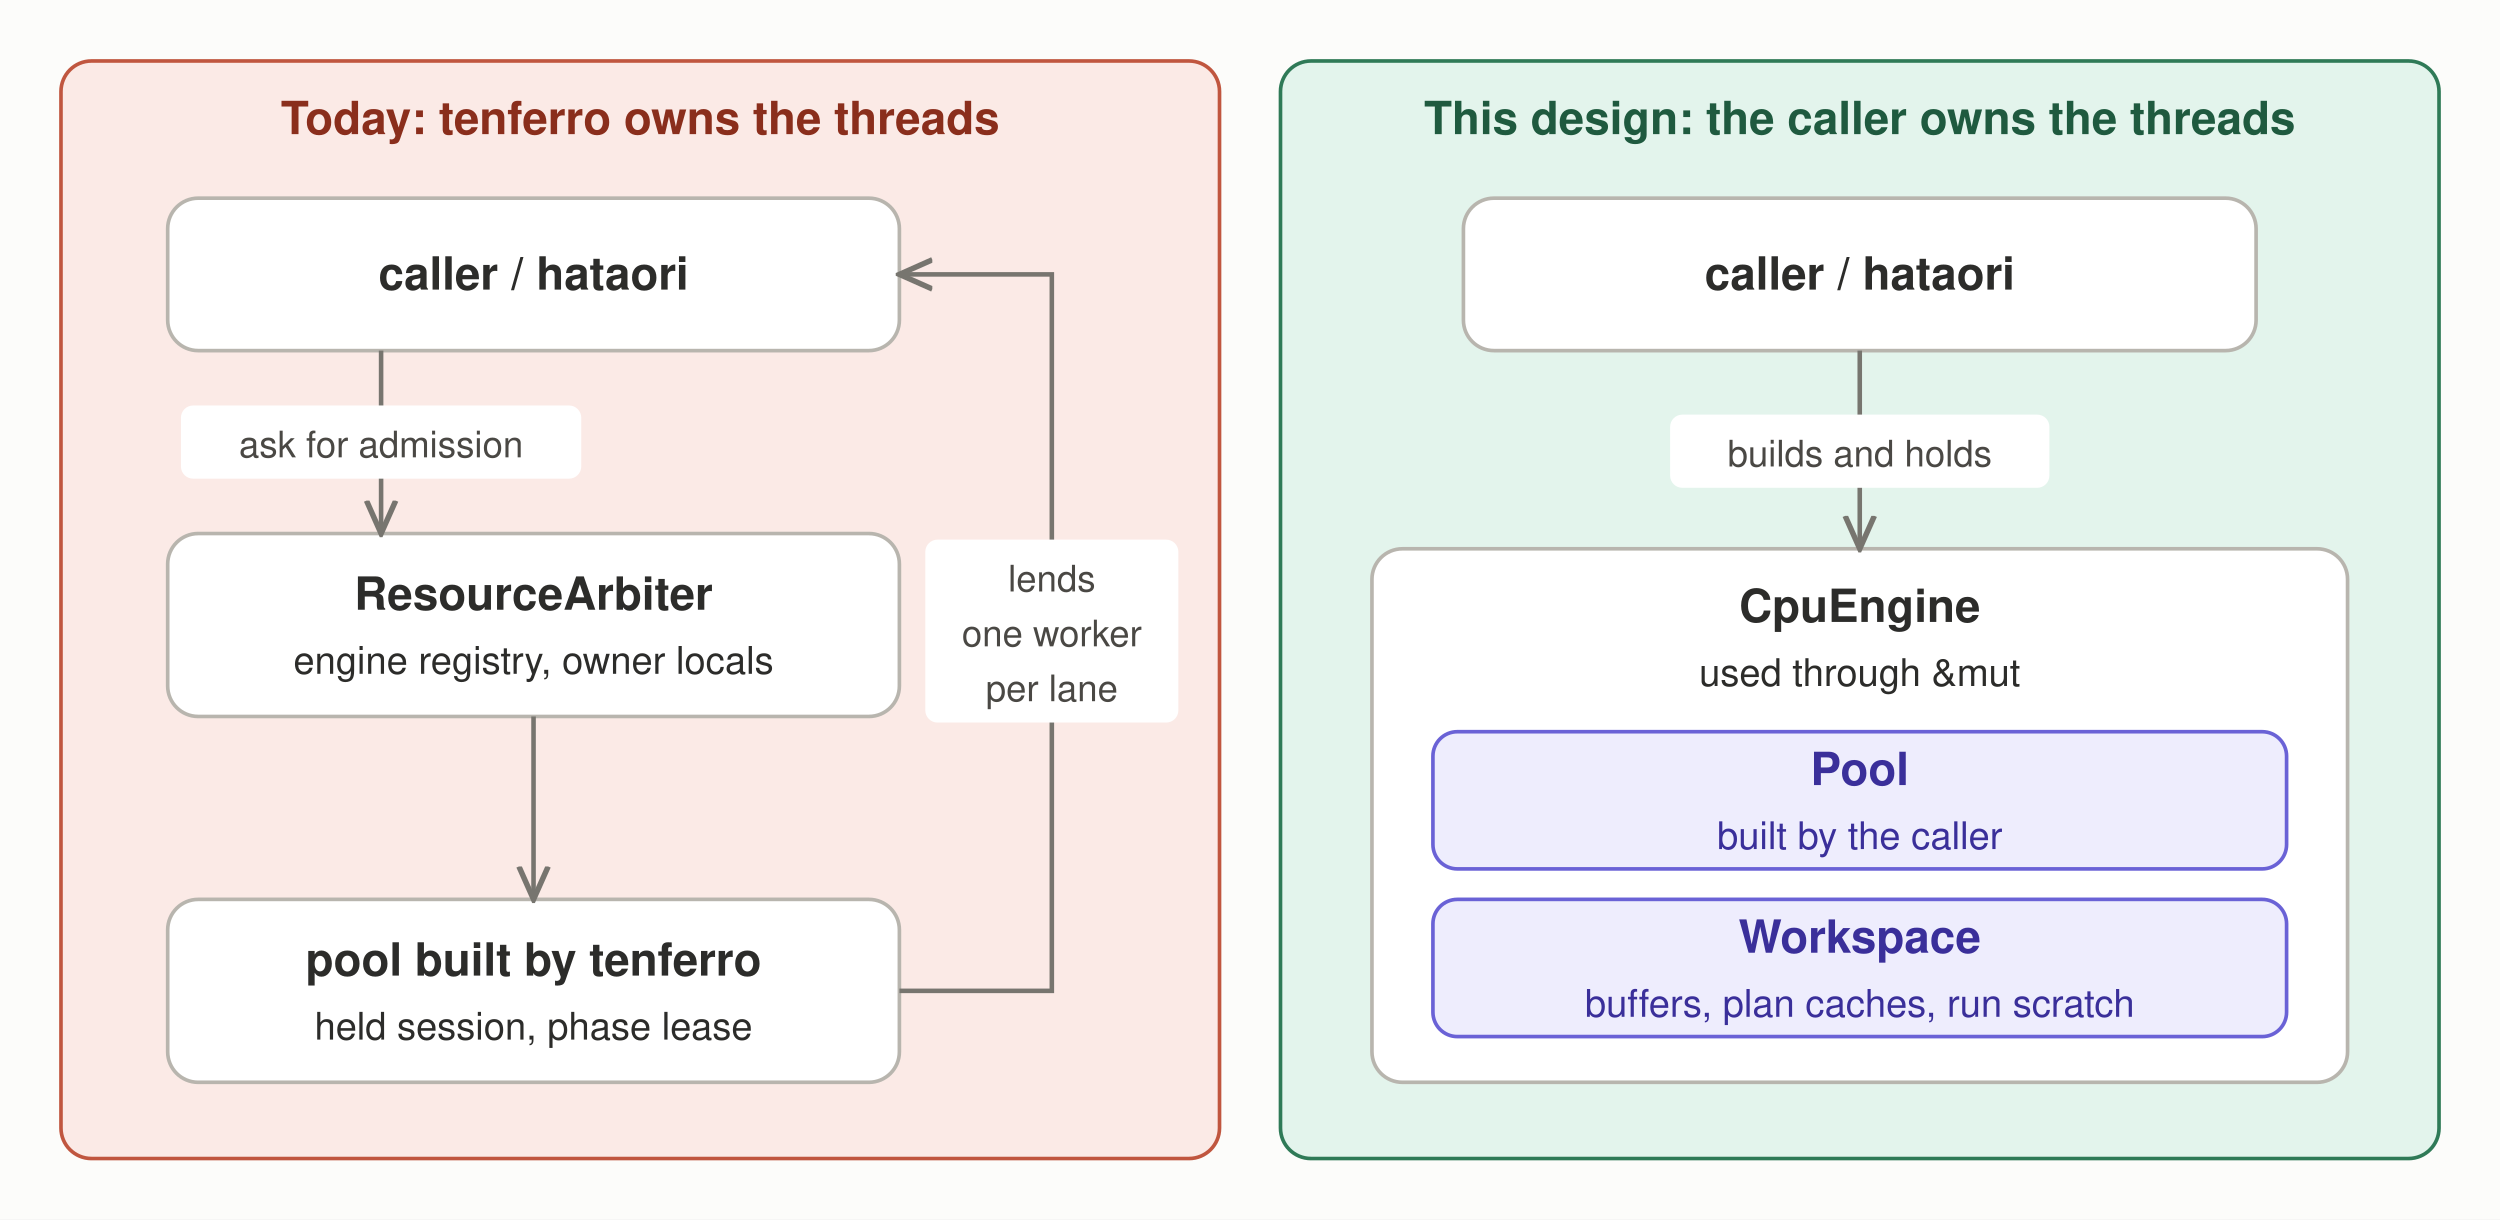
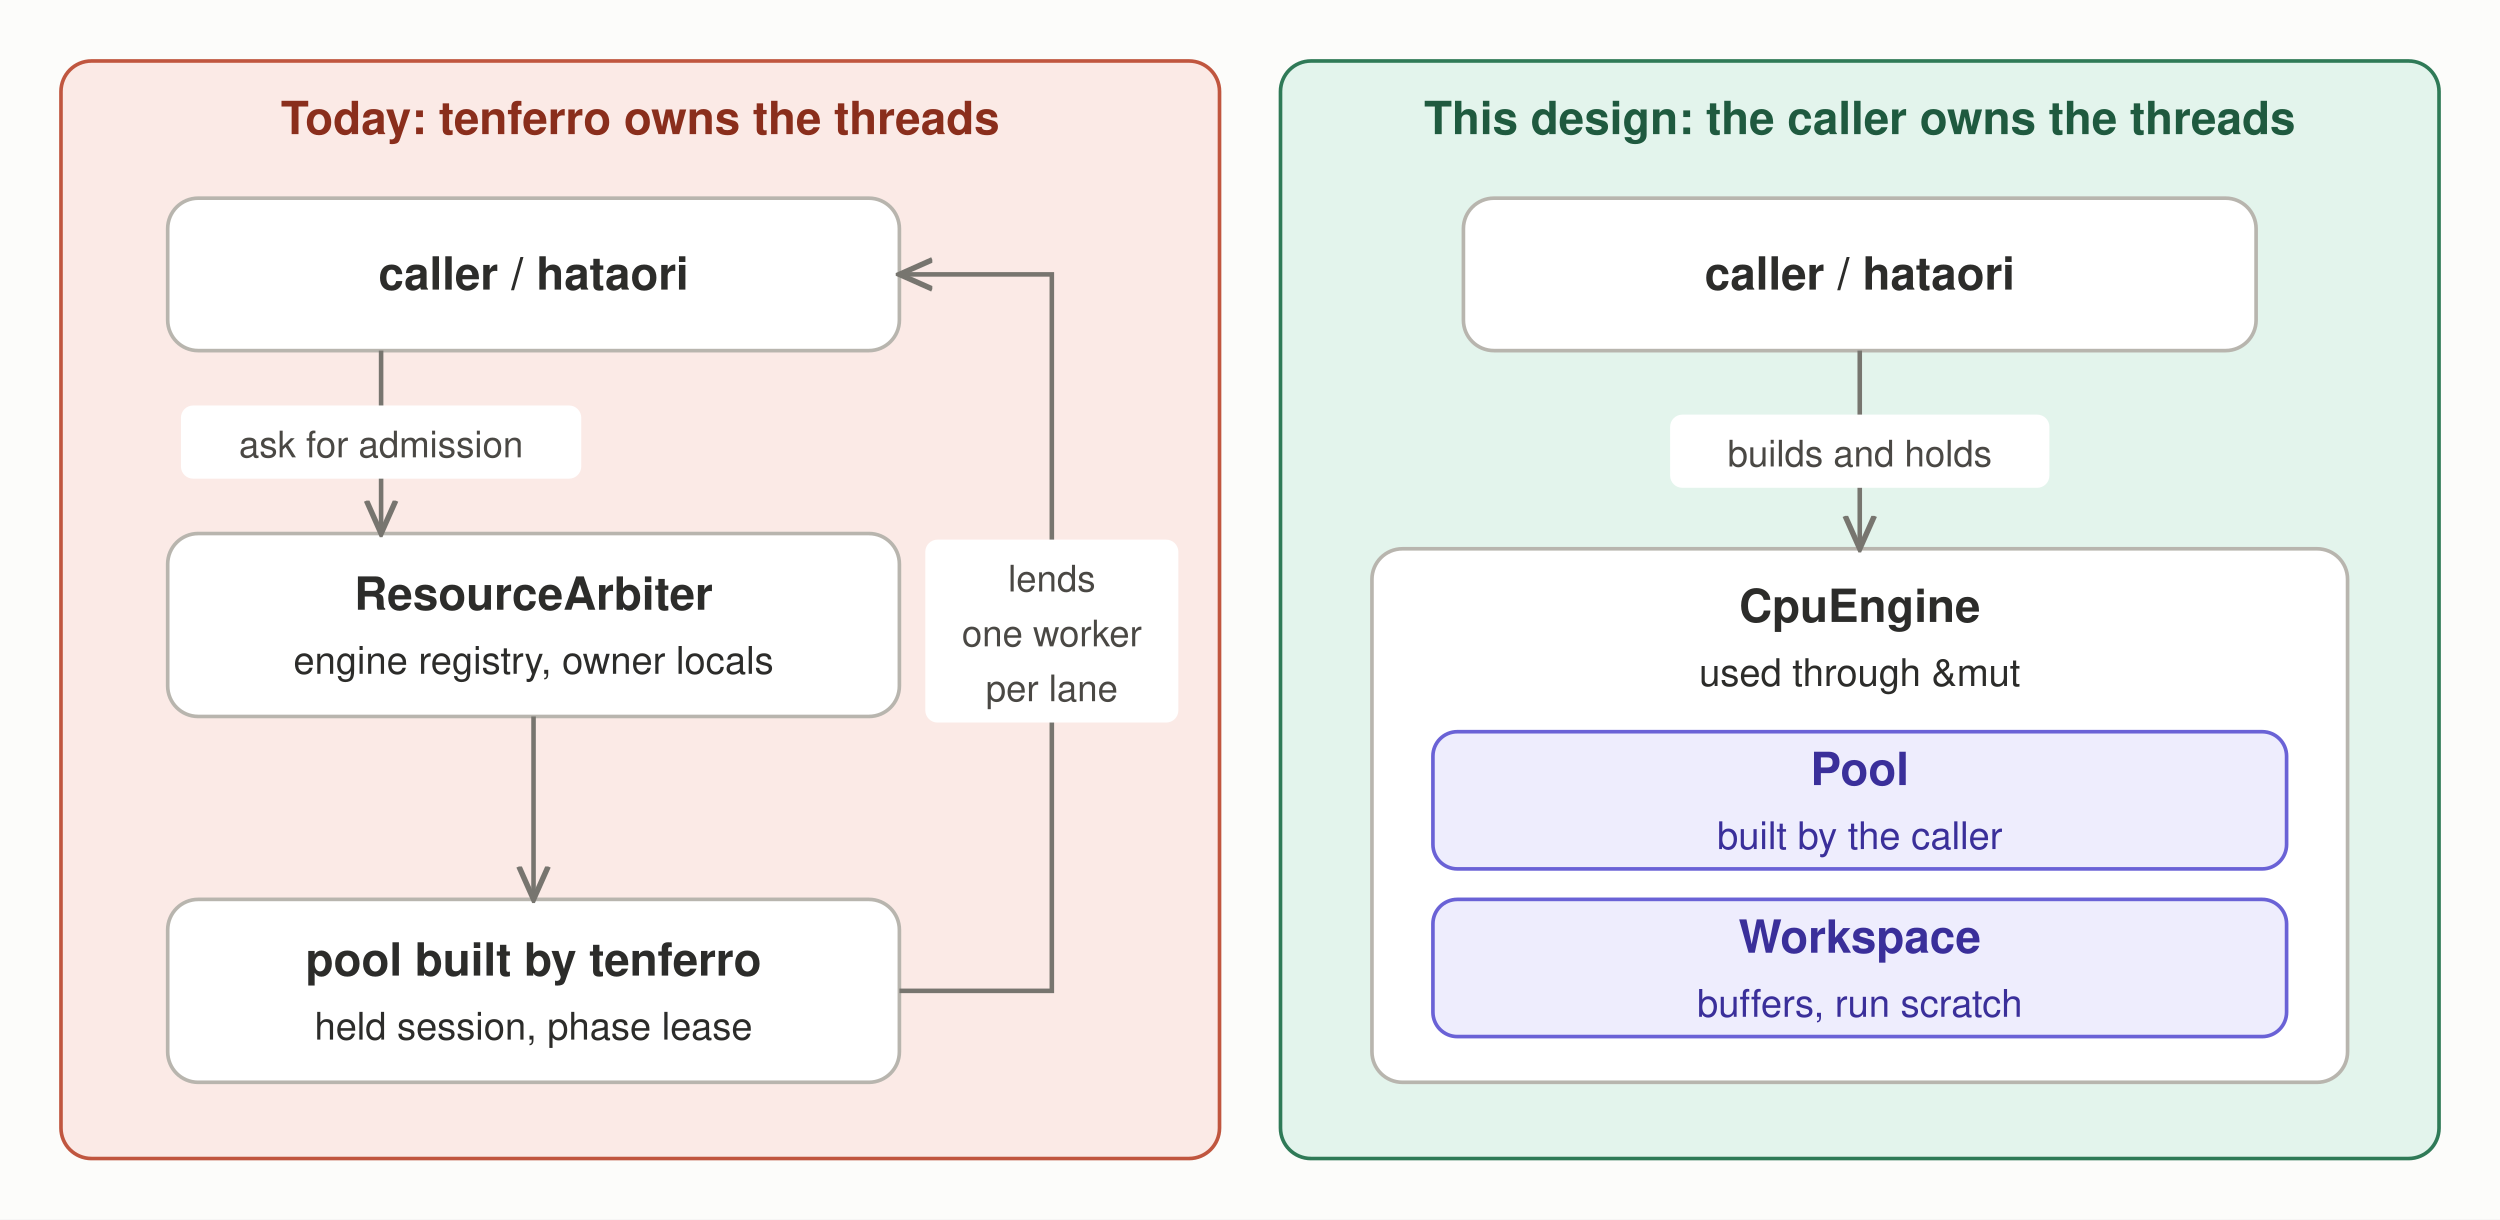
<svg xmlns="http://www.w3.org/2000/svg" width="820" height="400" viewBox="0 0 820 400">
  <defs>
    <marker id="head" viewBox="0 0 10 10" refX="9" refY="5" markerWidth="8" markerHeight="8" orient="auto-start-reverse">
      <path d="M 0 1 L 9 5 L 0 9" fill="none" stroke="#77756F" stroke-width="1.5" />
    </marker>
  </defs>
  <rect width="820" height="400" fill="#FCFCFA" />
  <rect x="20" y="20" width="380" height="360" rx="10" fill="#FBEAE6" stroke="#C0563F" stroke-width="1.2" />
  <text x="210.0" y="44" font-family="-apple-system, BlinkMacSystemFont, 'Segoe UI', Helvetica, Arial, sans-serif" font-size="15" font-weight="600" fill="#8A2E1C" text-anchor="middle">Today: tenferro owns the threads</text>
  <rect x="55" y="65" width="240" height="50" rx="10" fill="#FFFFFF" stroke="#B8B5AE" stroke-width="1.2" />
  <text x="175.0" y="95.0" font-family="-apple-system, BlinkMacSystemFont, 'Segoe UI', Helvetica, Arial, sans-serif" font-size="15" font-weight="600" fill="#2C2C2A" text-anchor="middle">caller / hataori</text>
  <rect x="55" y="175" width="240" height="60" rx="10" fill="#FFFFFF" stroke="#B8B5AE" stroke-width="1.2" />
  <text x="175.0" y="200.0" font-family="-apple-system, BlinkMacSystemFont, 'Segoe UI', Helvetica, Arial, sans-serif" font-size="15" font-weight="600" fill="#2C2C2A" text-anchor="middle">ResourceArbiter</text>
  <text x="175.0" y="221.0" font-family="-apple-system, BlinkMacSystemFont, 'Segoe UI', Helvetica, Arial, sans-serif" font-size="12.5" font-weight="400" fill="#2C2C2A" text-anchor="middle">engine registry, owner locals</text>
  <rect x="55" y="295" width="240" height="60" rx="10" fill="#FFFFFF" stroke="#B8B5AE" stroke-width="1.2" />
  <text x="175.0" y="320.0" font-family="-apple-system, BlinkMacSystemFont, 'Segoe UI', Helvetica, Arial, sans-serif" font-size="15" font-weight="600" fill="#2C2C2A" text-anchor="middle">pool built by tenferro</text>
  <text x="175.0" y="341.0" font-family="-apple-system, BlinkMacSystemFont, 'Segoe UI', Helvetica, Arial, sans-serif" font-size="12.5" font-weight="400" fill="#2C2C2A" text-anchor="middle">held session, phase lease</text>
  <path d="M 125 115 L 125 175" fill="none" stroke="#77756F" stroke-width="1.5" marker-end="url(#head)" />
  <rect x="59.35" y="133.0" width="131.3" height="24" rx="4" fill="#FFFFFF" />
  <text x="125" y="150.0" font-family="-apple-system, BlinkMacSystemFont, 'Segoe UI', Helvetica, Arial, sans-serif" font-size="12" font-weight="400" fill="#4A4844" text-anchor="middle">ask for admission</text>
  <path d="M 175 235 L 175 295" fill="none" stroke="#77756F" stroke-width="1.5" marker-end="url(#head)" />
  <path d="M 295 325 L 345 325 L 345 90 L 295 90" fill="none" stroke="#77756F" stroke-width="1.5" marker-end="url(#head)" />
  <rect x="303.5" y="177.0" width="83.0" height="60" rx="4" fill="#FFFFFF" />
  <text x="345" y="194.0" font-family="-apple-system, BlinkMacSystemFont, 'Segoe UI', Helvetica, Arial, sans-serif" font-size="12" font-weight="400" fill="#4A4844" text-anchor="middle">lends</text>
  <text x="345" y="212.0" font-family="-apple-system, BlinkMacSystemFont, 'Segoe UI', Helvetica, Arial, sans-serif" font-size="12" font-weight="400" fill="#4A4844" text-anchor="middle">one worker</text>
  <text x="345" y="230.0" font-family="-apple-system, BlinkMacSystemFont, 'Segoe UI', Helvetica, Arial, sans-serif" font-size="12" font-weight="400" fill="#4A4844" text-anchor="middle">per lane</text>
  <rect x="420" y="20" width="380" height="360" rx="10" fill="#E3F4EC" stroke="#2F7A57" stroke-width="1.2" />
  <text x="610.0" y="44" font-family="-apple-system, BlinkMacSystemFont, 'Segoe UI', Helvetica, Arial, sans-serif" font-size="15" font-weight="600" fill="#1F5A3F" text-anchor="middle">This design: the caller owns the threads</text>
  <rect x="480" y="65" width="260" height="50" rx="10" fill="#FFFFFF" stroke="#B8B5AE" stroke-width="1.2" />
  <text x="610.0" y="95.0" font-family="-apple-system, BlinkMacSystemFont, 'Segoe UI', Helvetica, Arial, sans-serif" font-size="15" font-weight="600" fill="#2C2C2A" text-anchor="middle">caller / hataori</text>
  <rect x="450" y="180" width="320" height="175" rx="10" fill="#FFFFFF" stroke="#B8B5AE" stroke-width="1.2" />
  <text x="610.0" y="204" font-family="-apple-system, BlinkMacSystemFont, 'Segoe UI', Helvetica, Arial, sans-serif" font-size="15" font-weight="600" fill="#2C2C2A" text-anchor="middle">CpuEngine</text>
  <text x="610.0" y="225" font-family="-apple-system, BlinkMacSystemFont, 'Segoe UI', Helvetica, Arial, sans-serif" font-size="12.5" font-weight="400" fill="#2C2C2A" text-anchor="middle">used through &amp;mut</text>
  <rect x="470" y="240" width="280" height="45" rx="8" fill="#EEEDFD" stroke="#6A62D6" stroke-width="1.2" />
  <text x="610.0" y="257.5" font-family="-apple-system, BlinkMacSystemFont, 'Segoe UI', Helvetica, Arial, sans-serif" font-size="15" font-weight="600" fill="#3A2F9A" text-anchor="middle">Pool</text>
  <text x="610.0" y="278.5" font-family="-apple-system, BlinkMacSystemFont, 'Segoe UI', Helvetica, Arial, sans-serif" font-size="12.5" font-weight="400" fill="#3A2F9A" text-anchor="middle">built by the caller</text>
  <rect x="470" y="295" width="280" height="45" rx="8" fill="#EEEDFD" stroke="#6A62D6" stroke-width="1.2" />
  <text x="610.0" y="312.5" font-family="-apple-system, BlinkMacSystemFont, 'Segoe UI', Helvetica, Arial, sans-serif" font-size="15" font-weight="600" fill="#3A2F9A" text-anchor="middle">Workspace</text>
-   <text x="610.0" y="333.5" font-family="-apple-system, BlinkMacSystemFont, 'Segoe UI', Helvetica, Arial, sans-serif" font-size="12.5" font-weight="400" fill="#3A2F9A" text-anchor="middle">buffers, plan caches, run scratch</text>
+   <text x="610.0" y="333.5" font-family="-apple-system, BlinkMacSystemFont, 'Segoe UI', Helvetica, Arial, sans-serif" font-size="12.5" font-weight="400" fill="#3A2F9A" text-anchor="middle">buffers, run scratch</text>
  <path d="M 610 115 L 610 180" fill="none" stroke="#77756F" stroke-width="1.5" marker-end="url(#head)" />
  <rect x="547.8" y="136.0" width="124.4" height="24" rx="4" fill="#FFFFFF" />
  <text x="610" y="153.0" font-family="-apple-system, BlinkMacSystemFont, 'Segoe UI', Helvetica, Arial, sans-serif" font-size="12" font-weight="400" fill="#4A4844" text-anchor="middle">builds and holds</text>
</svg>
